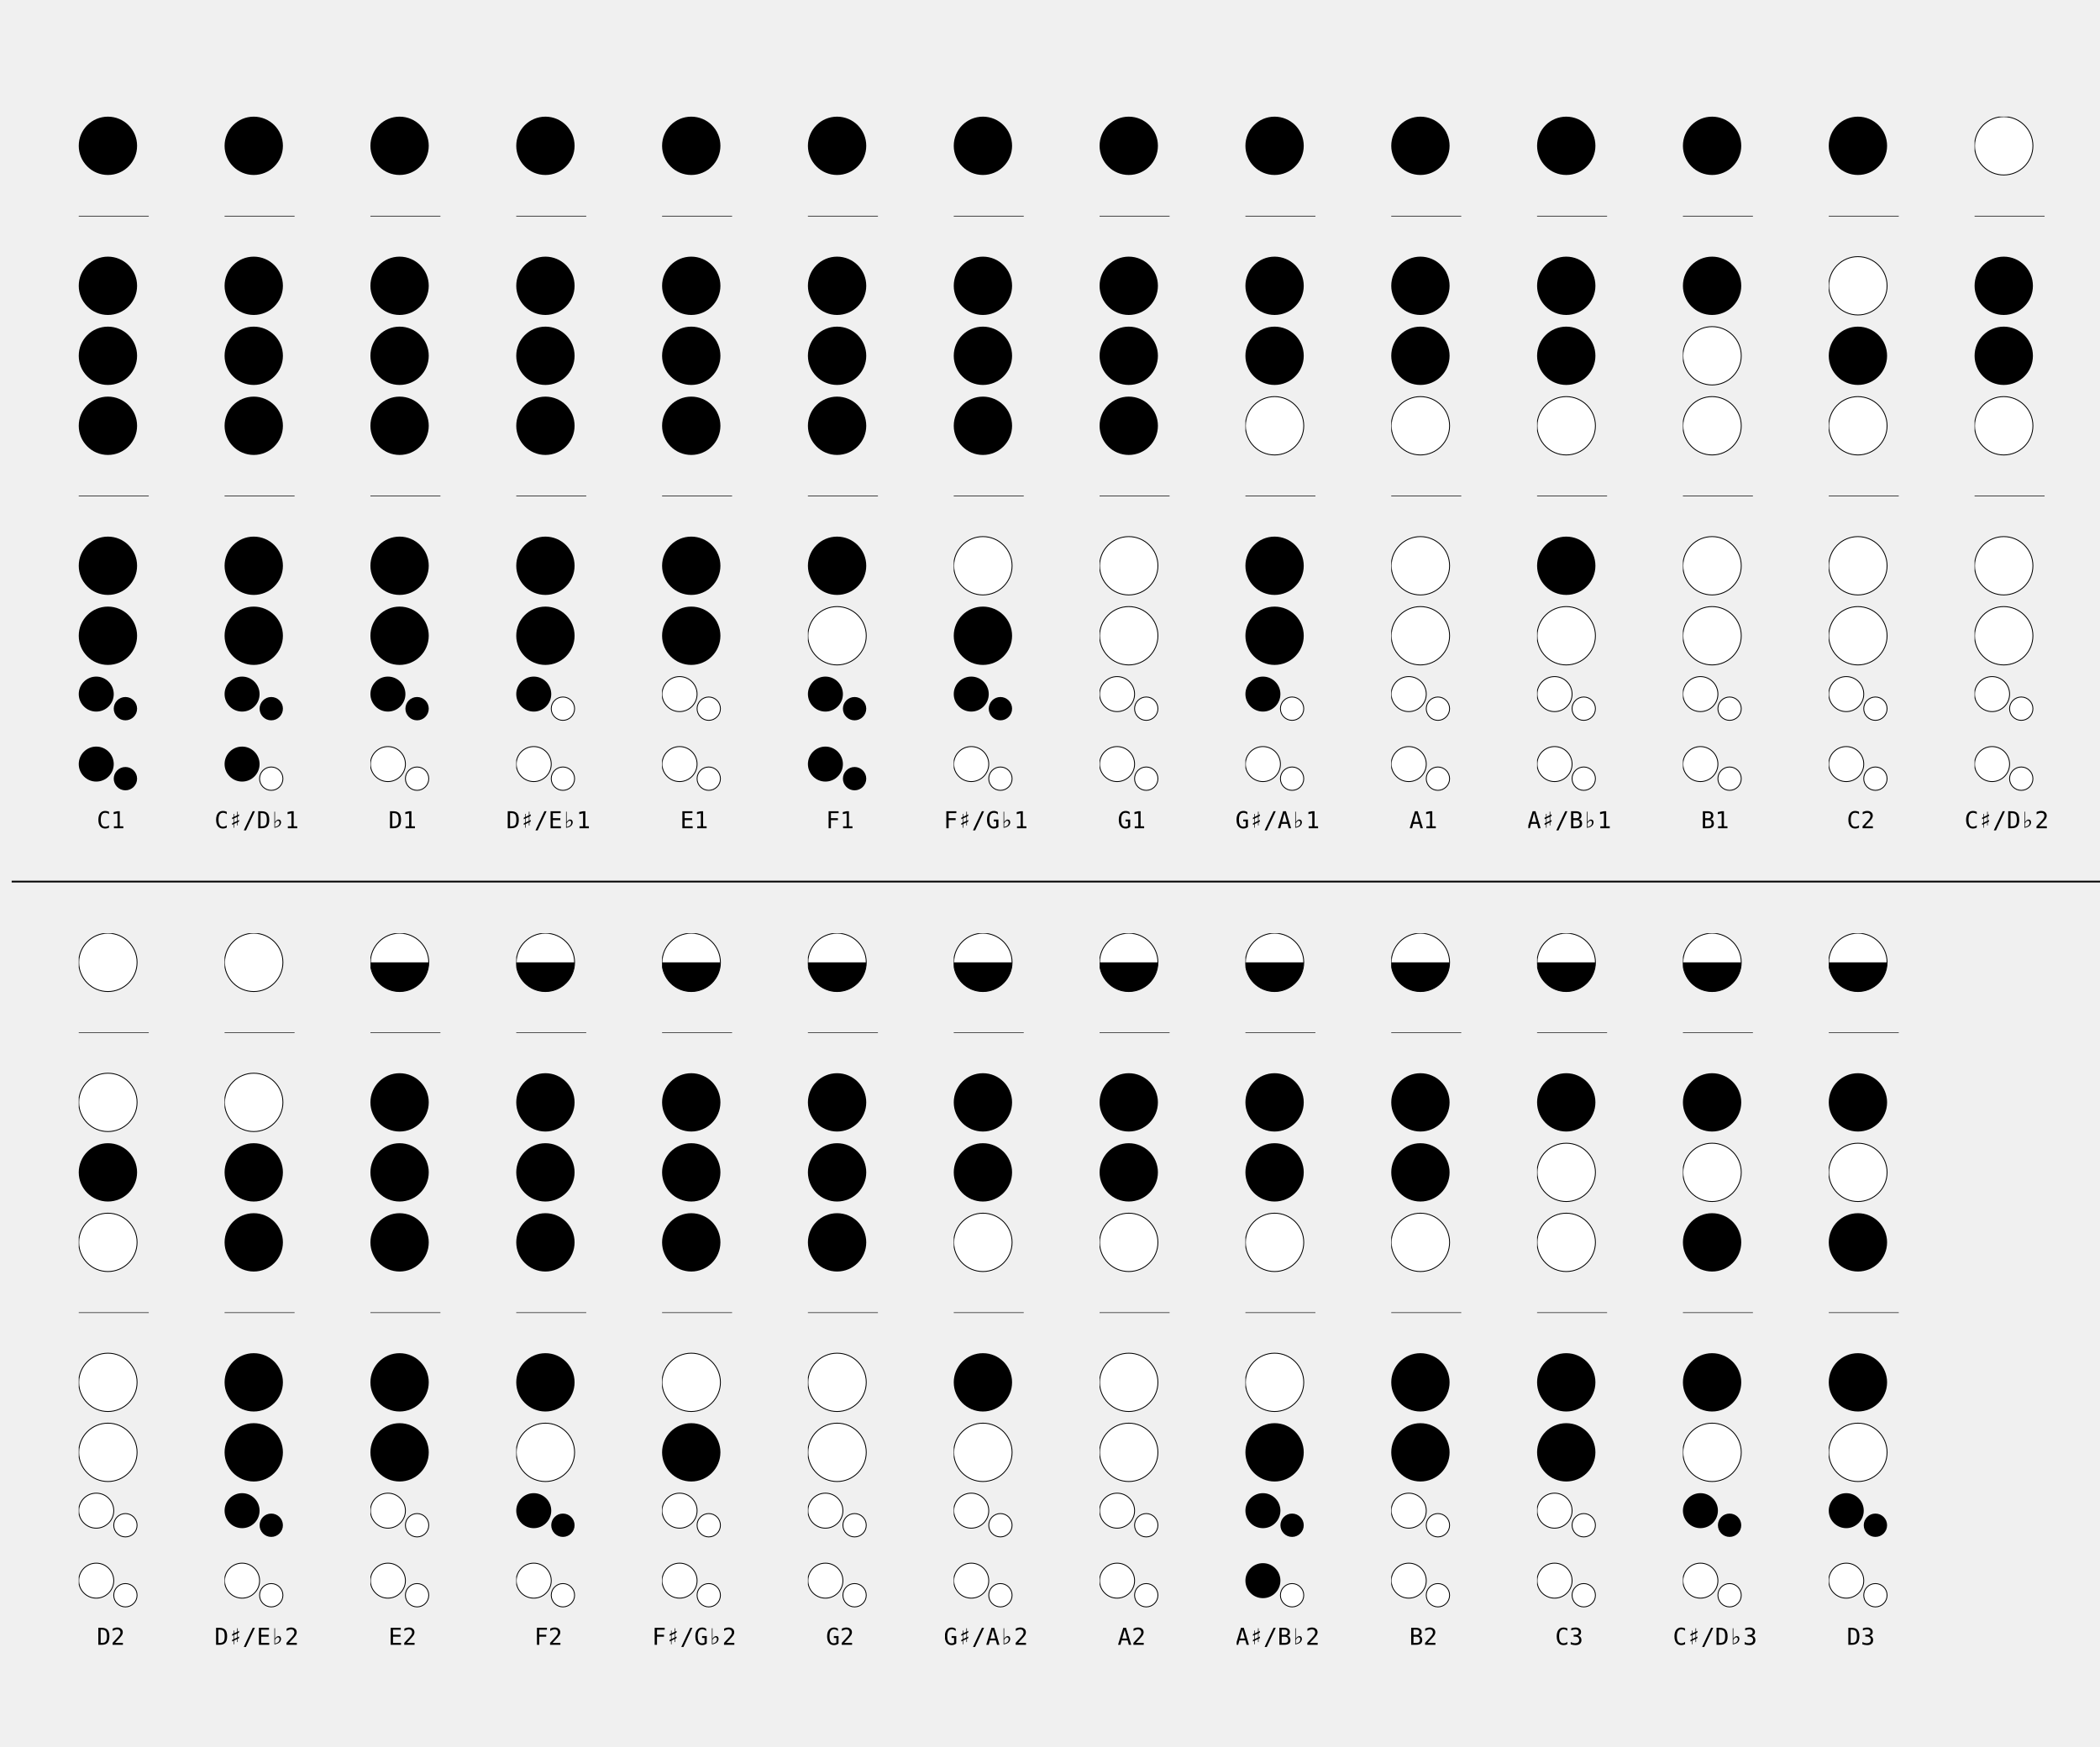
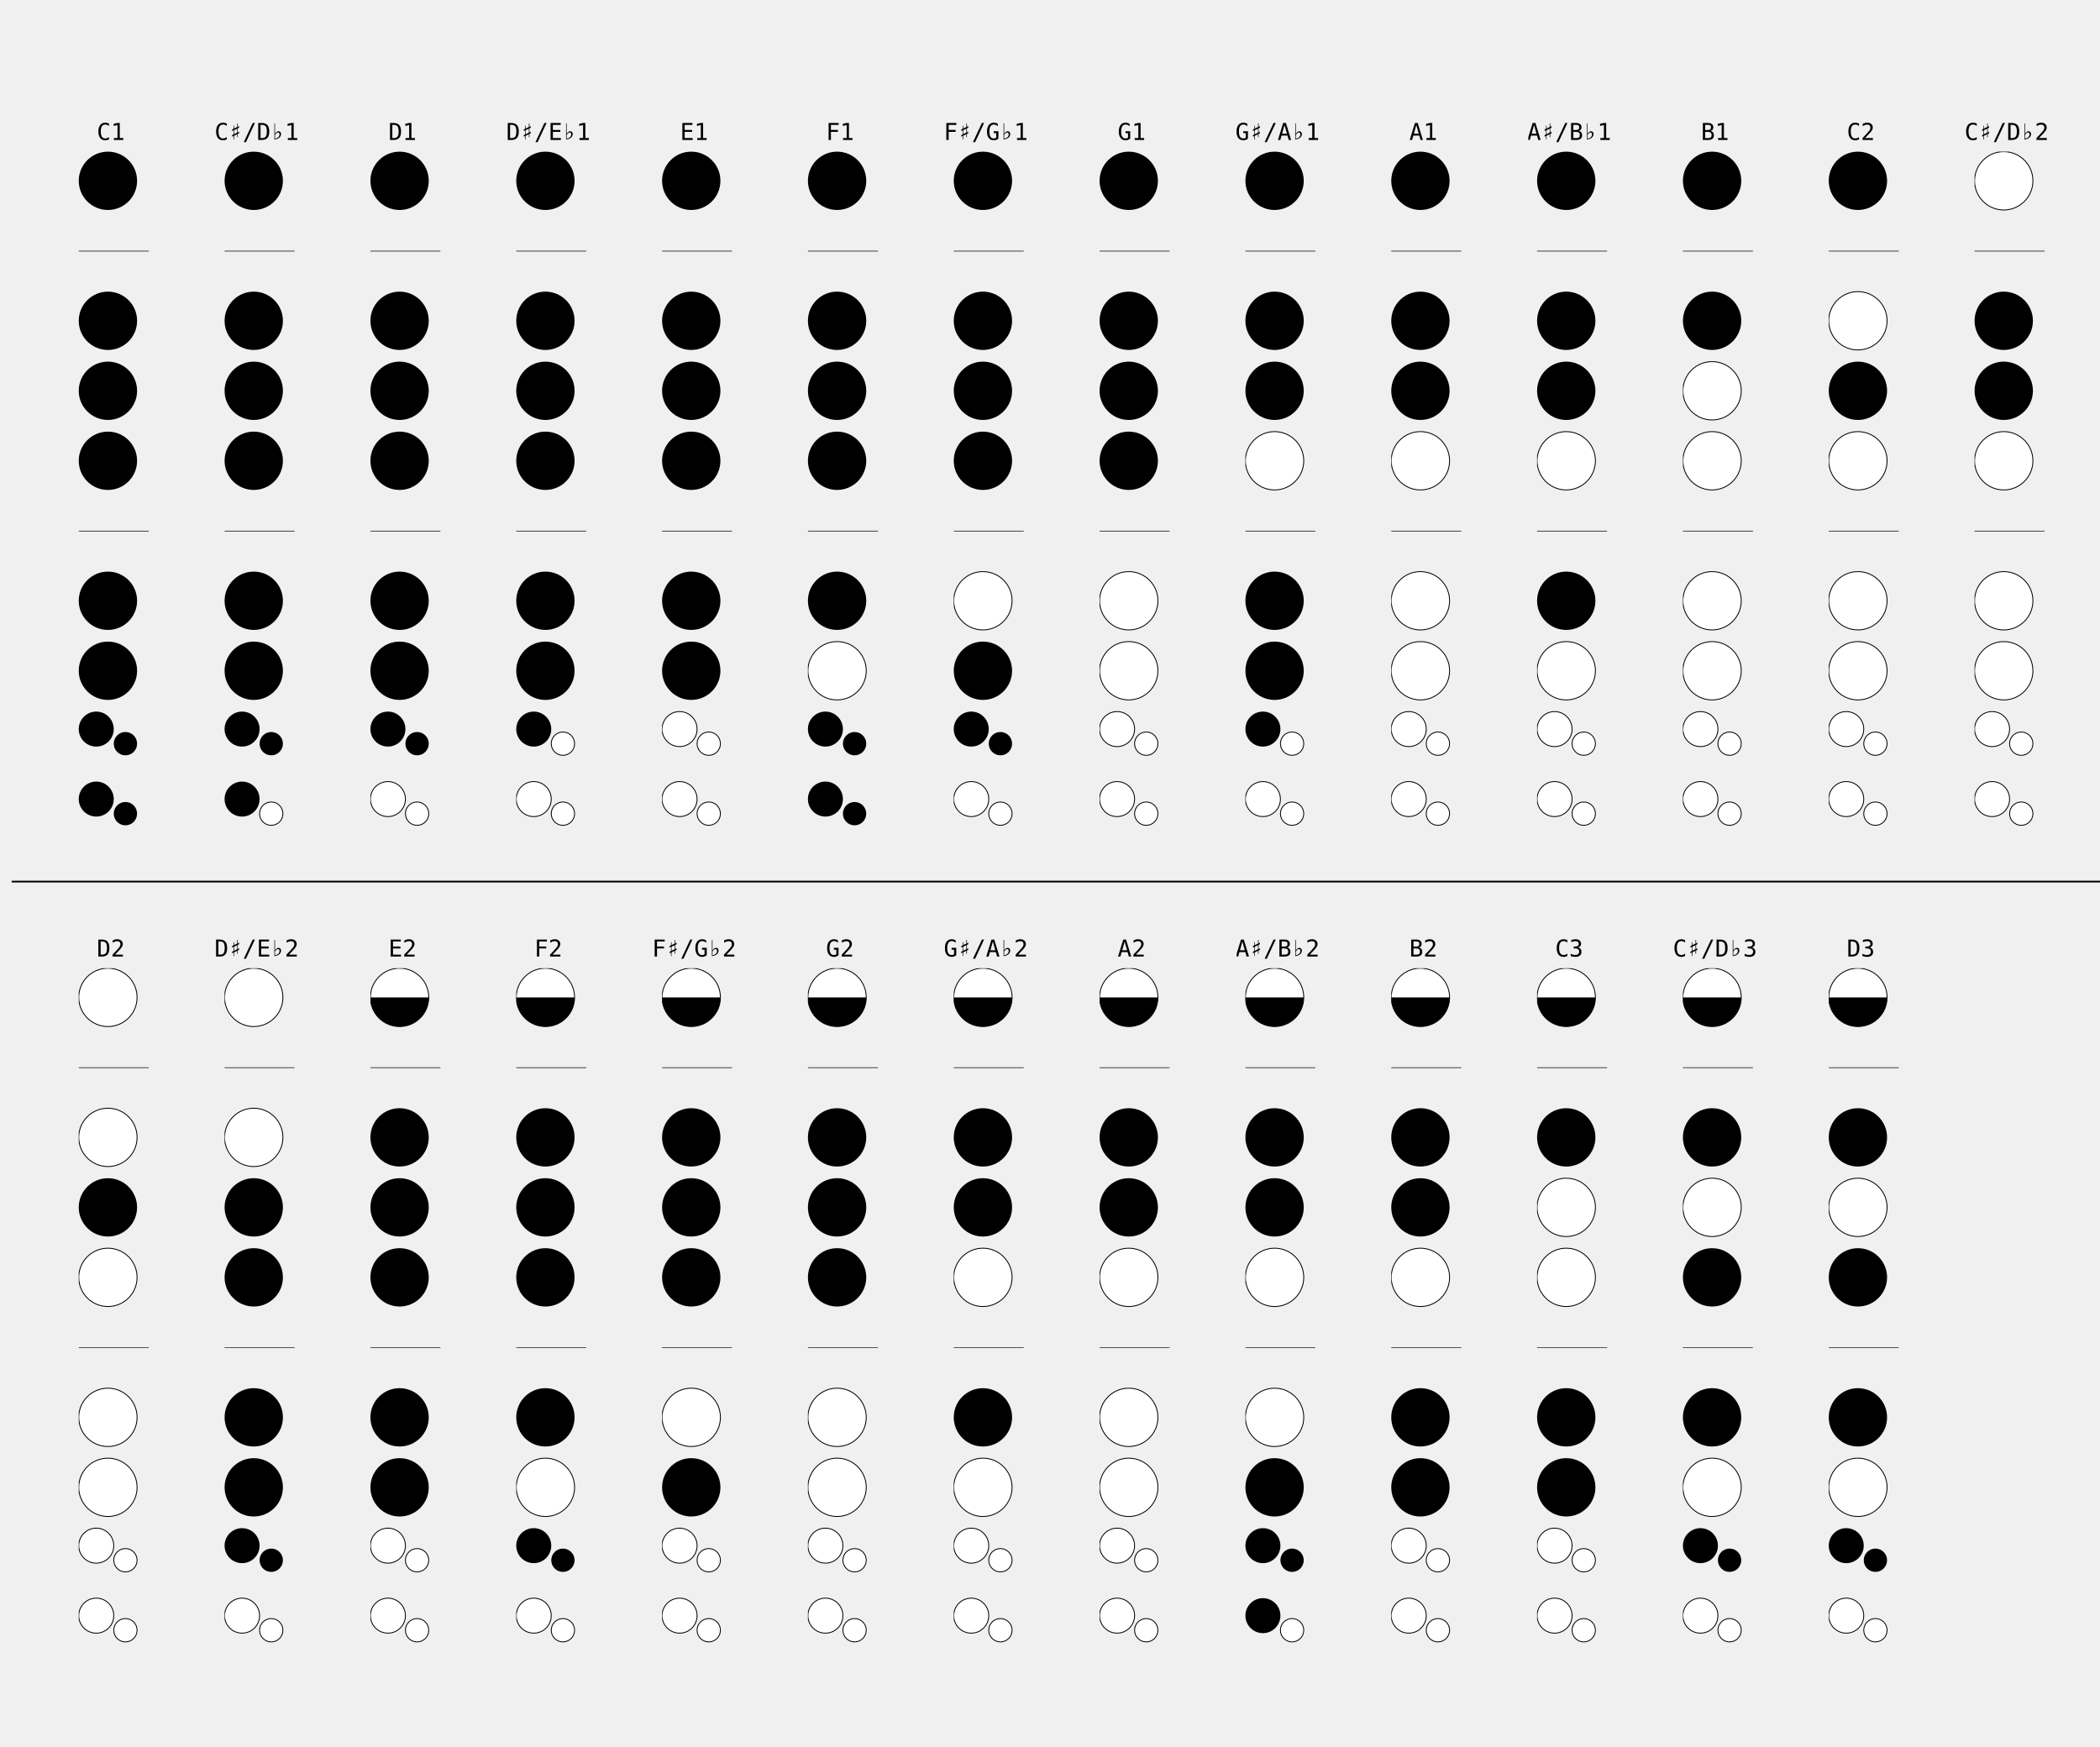
<svg xmlns="http://www.w3.org/2000/svg" viewBox="0 0 3600 2995">
  <defs>
    <circle cx="50" cy="50" r="50" id="pad" />
    <circle cx="80" cy="55" r="20" id="little-hole" />
    <circle cx="30" cy="30" r="30" id="big-hole" />
    <rect x="0" y="50" width="120" height="1" style="fill: black;" id="horizontal-line" />
    <path d="  M 0,50   A 50,50 0 0 0 100,50   Z  " fill="black" id="octave" />
  </defs>
  <style>
    .outline { fill: white; stroke: black; stroke-width: 1.5; }
  </style>
  <svg x="20" y="20">
    <svg x="100" y="180">
-       <svg x="15">
+       <svg x="15" y="60">
        <use x="0" y="0" href="#pad" />
        <use x="0" y="120" href="#horizontal-line" />
        <use x="0" y="240" href="#pad" />
        <use x="0" y="360" href="#pad" />
        <use x="0" y="480" href="#pad" />
        <use x="0" y="600" href="#horizontal-line" />
        <use x="0" y="720" href="#pad" />
        <use x="0" y="840" href="#pad" />
        <use x="0" y="960" href="#little-hole" />
        <use x="0" y="960" href="#big-hole" />
        <use x="0" y="1080" href="#little-hole" />
        <use x="0" y="1080" href="#big-hole" />
      </svg>
-       <text x="70" font-size="40" font-family="monospace" text-anchor="middle" y="1220">  C1  </text>
+       <text x="70" font-size="40" font-family="monospace" text-anchor="middle" y="40">  C1  </text>
    </svg>
    <svg x="350" y="180">
-       <svg x="15">
+       <svg x="15" y="60">
        <use x="0" y="0" href="#pad" />
        <use x="0" y="120" href="#horizontal-line" />
        <use x="0" y="240" href="#pad" />
        <use x="0" y="360" href="#pad" />
        <use x="0" y="480" href="#pad" />
        <use x="0" y="600" href="#horizontal-line" />
        <use x="0" y="720" href="#pad" />
        <use x="0" y="840" href="#pad" />
        <use x="0" y="960" href="#little-hole" />
        <use x="0" y="960" href="#big-hole" />
        <use x="0" y="1080" href="#little-hole" class="outline" />
        <use x="0" y="1080" href="#big-hole" />
      </svg>
-       <text x="70" font-size="40" font-family="monospace" text-anchor="middle" y="1220">C♯/D♭1</text>
+       <text x="70" font-size="40" font-family="monospace" text-anchor="middle" y="40">C♯/D♭1</text>
    </svg>
    <svg x="600" y="180">
-       <svg x="15">
-         <use x="0" y="0" href="#pad" />
-         <use x="0" y="120" href="#horizontal-line" />
-         <use x="0" y="240" href="#pad" />
-         <use x="0" y="360" href="#pad" />
-         <use x="0" y="480" href="#pad" />
-         <use x="0" y="600" href="#horizontal-line" />
-         <use x="0" y="720" href="#pad" />
-         <use x="0" y="840" href="#pad" />
-         <use x="0" y="960" href="#little-hole" />
-         <use x="0" y="960" href="#big-hole" />
-         <use x="0" y="1080" href="#little-hole" class="outline" />
-         <use x="0" y="1080" href="#big-hole" class="outline" />
-       </svg>
-       <text x="70" font-size="40" font-family="monospace" text-anchor="middle" y="1220">  D1  </text>
+       <svg x="15" y="60">
+         <use x="0" y="0" href="#pad" />
+         <use x="0" y="120" href="#horizontal-line" />
+         <use x="0" y="240" href="#pad" />
+         <use x="0" y="360" href="#pad" />
+         <use x="0" y="480" href="#pad" />
+         <use x="0" y="600" href="#horizontal-line" />
+         <use x="0" y="720" href="#pad" />
+         <use x="0" y="840" href="#pad" />
+         <use x="0" y="960" href="#little-hole" />
+         <use x="0" y="960" href="#big-hole" />
+         <use x="0" y="1080" href="#little-hole" class="outline" />
+         <use x="0" y="1080" href="#big-hole" class="outline" />
+       </svg>
+       <text x="70" font-size="40" font-family="monospace" text-anchor="middle" y="40">  D1  </text>
    </svg>
    <svg x="850" y="180">
-       <svg x="15">
-         <use x="0" y="0" href="#pad" />
-         <use x="0" y="120" href="#horizontal-line" />
-         <use x="0" y="240" href="#pad" />
-         <use x="0" y="360" href="#pad" />
-         <use x="0" y="480" href="#pad" />
-         <use x="0" y="600" href="#horizontal-line" />
-         <use x="0" y="720" href="#pad" />
-         <use x="0" y="840" href="#pad" />
-         <use x="0" y="960" href="#little-hole" class="outline" />
-         <use x="0" y="960" href="#big-hole" />
-         <use x="0" y="1080" href="#little-hole" class="outline" />
-         <use x="0" y="1080" href="#big-hole" class="outline" />
-       </svg>
-       <text x="70" font-size="40" font-family="monospace" text-anchor="middle" y="1220">D♯/E♭1</text>
+       <svg x="15" y="60">
+         <use x="0" y="0" href="#pad" />
+         <use x="0" y="120" href="#horizontal-line" />
+         <use x="0" y="240" href="#pad" />
+         <use x="0" y="360" href="#pad" />
+         <use x="0" y="480" href="#pad" />
+         <use x="0" y="600" href="#horizontal-line" />
+         <use x="0" y="720" href="#pad" />
+         <use x="0" y="840" href="#pad" />
+         <use x="0" y="960" href="#little-hole" class="outline" />
+         <use x="0" y="960" href="#big-hole" />
+         <use x="0" y="1080" href="#little-hole" class="outline" />
+         <use x="0" y="1080" href="#big-hole" class="outline" />
+       </svg>
+       <text x="70" font-size="40" font-family="monospace" text-anchor="middle" y="40">D♯/E♭1</text>
    </svg>
    <svg x="1100" y="180">
-       <svg x="15">
-         <use x="0" y="0" href="#pad" />
-         <use x="0" y="120" href="#horizontal-line" />
-         <use x="0" y="240" href="#pad" />
-         <use x="0" y="360" href="#pad" />
-         <use x="0" y="480" href="#pad" />
-         <use x="0" y="600" href="#horizontal-line" />
-         <use x="0" y="720" href="#pad" />
-         <use x="0" y="840" href="#pad" />
-         <use x="0" y="960" href="#little-hole" class="outline" />
-         <use x="0" y="960" href="#big-hole" class="outline" />
-         <use x="0" y="1080" href="#little-hole" class="outline" />
-         <use x="0" y="1080" href="#big-hole" class="outline" />
-       </svg>
-       <text x="70" font-size="40" font-family="monospace" text-anchor="middle" y="1220">  E1  </text>
+       <svg x="15" y="60">
+         <use x="0" y="0" href="#pad" />
+         <use x="0" y="120" href="#horizontal-line" />
+         <use x="0" y="240" href="#pad" />
+         <use x="0" y="360" href="#pad" />
+         <use x="0" y="480" href="#pad" />
+         <use x="0" y="600" href="#horizontal-line" />
+         <use x="0" y="720" href="#pad" />
+         <use x="0" y="840" href="#pad" />
+         <use x="0" y="960" href="#little-hole" class="outline" />
+         <use x="0" y="960" href="#big-hole" class="outline" />
+         <use x="0" y="1080" href="#little-hole" class="outline" />
+         <use x="0" y="1080" href="#big-hole" class="outline" />
+       </svg>
+       <text x="70" font-size="40" font-family="monospace" text-anchor="middle" y="40">  E1  </text>
    </svg>
    <svg x="1350" y="180">
-       <svg x="15">
+       <svg x="15" y="60">
        <use x="0" y="0" href="#pad" />
        <use x="0" y="120" href="#horizontal-line" />
        <use x="0" y="240" href="#pad" />
        <use x="0" y="360" href="#pad" />
        <use x="0" y="480" href="#pad" />
        <use x="0" y="600" href="#horizontal-line" />
        <use x="0" y="720" href="#pad" />
        <use x="0" y="840" href="#pad" class="outline" />
        <use x="0" y="960" href="#little-hole" />
        <use x="0" y="960" href="#big-hole" />
        <use x="0" y="1080" href="#little-hole" />
        <use x="0" y="1080" href="#big-hole" />
      </svg>
-       <text x="70" font-size="40" font-family="monospace" text-anchor="middle" y="1220">  F1  </text>
+       <text x="70" font-size="40" font-family="monospace" text-anchor="middle" y="40">  F1  </text>
    </svg>
    <svg x="1600" y="180">
-       <svg x="15">
-         <use x="0" y="0" href="#pad" />
-         <use x="0" y="120" href="#horizontal-line" />
-         <use x="0" y="240" href="#pad" />
-         <use x="0" y="360" href="#pad" />
-         <use x="0" y="480" href="#pad" />
-         <use x="0" y="600" href="#horizontal-line" />
-         <use x="0" y="720" href="#pad" class="outline" />
-         <use x="0" y="840" href="#pad" />
-         <use x="0" y="960" href="#little-hole" />
-         <use x="0" y="960" href="#big-hole" />
-         <use x="0" y="1080" href="#little-hole" class="outline" />
-         <use x="0" y="1080" href="#big-hole" class="outline" />
-       </svg>
-       <text x="70" font-size="40" font-family="monospace" text-anchor="middle" y="1220">F♯/G♭1</text>
+       <svg x="15" y="60">
+         <use x="0" y="0" href="#pad" />
+         <use x="0" y="120" href="#horizontal-line" />
+         <use x="0" y="240" href="#pad" />
+         <use x="0" y="360" href="#pad" />
+         <use x="0" y="480" href="#pad" />
+         <use x="0" y="600" href="#horizontal-line" />
+         <use x="0" y="720" href="#pad" class="outline" />
+         <use x="0" y="840" href="#pad" />
+         <use x="0" y="960" href="#little-hole" />
+         <use x="0" y="960" href="#big-hole" />
+         <use x="0" y="1080" href="#little-hole" class="outline" />
+         <use x="0" y="1080" href="#big-hole" class="outline" />
+       </svg>
+       <text x="70" font-size="40" font-family="monospace" text-anchor="middle" y="40">F♯/G♭1</text>
    </svg>
    <svg x="1850" y="180">
-       <svg x="15">
-         <use x="0" y="0" href="#pad" />
-         <use x="0" y="120" href="#horizontal-line" />
-         <use x="0" y="240" href="#pad" />
-         <use x="0" y="360" href="#pad" />
-         <use x="0" y="480" href="#pad" />
-         <use x="0" y="600" href="#horizontal-line" />
-         <use x="0" y="720" href="#pad" class="outline" />
-         <use x="0" y="840" href="#pad" class="outline" />
-         <use x="0" y="960" href="#little-hole" class="outline" />
-         <use x="0" y="960" href="#big-hole" class="outline" />
-         <use x="0" y="1080" href="#little-hole" class="outline" />
-         <use x="0" y="1080" href="#big-hole" class="outline" />
-       </svg>
-       <text x="70" font-size="40" font-family="monospace" text-anchor="middle" y="1220">  G1  </text>
+       <svg x="15" y="60">
+         <use x="0" y="0" href="#pad" />
+         <use x="0" y="120" href="#horizontal-line" />
+         <use x="0" y="240" href="#pad" />
+         <use x="0" y="360" href="#pad" />
+         <use x="0" y="480" href="#pad" />
+         <use x="0" y="600" href="#horizontal-line" />
+         <use x="0" y="720" href="#pad" class="outline" />
+         <use x="0" y="840" href="#pad" class="outline" />
+         <use x="0" y="960" href="#little-hole" class="outline" />
+         <use x="0" y="960" href="#big-hole" class="outline" />
+         <use x="0" y="1080" href="#little-hole" class="outline" />
+         <use x="0" y="1080" href="#big-hole" class="outline" />
+       </svg>
+       <text x="70" font-size="40" font-family="monospace" text-anchor="middle" y="40">  G1  </text>
    </svg>
    <svg x="2100" y="180">
-       <svg x="15">
-         <use x="0" y="0" href="#pad" />
-         <use x="0" y="120" href="#horizontal-line" />
-         <use x="0" y="240" href="#pad" />
-         <use x="0" y="360" href="#pad" />
-         <use x="0" y="480" href="#pad" class="outline" />
-         <use x="0" y="600" href="#horizontal-line" />
-         <use x="0" y="720" href="#pad" />
-         <use x="0" y="840" href="#pad" />
-         <use x="0" y="960" href="#little-hole" class="outline" />
-         <use x="0" y="960" href="#big-hole" />
-         <use x="0" y="1080" href="#little-hole" class="outline" />
-         <use x="0" y="1080" href="#big-hole" class="outline" />
-       </svg>
-       <text x="70" font-size="40" font-family="monospace" text-anchor="middle" y="1220">G♯/A♭1</text>
+       <svg x="15" y="60">
+         <use x="0" y="0" href="#pad" />
+         <use x="0" y="120" href="#horizontal-line" />
+         <use x="0" y="240" href="#pad" />
+         <use x="0" y="360" href="#pad" />
+         <use x="0" y="480" href="#pad" class="outline" />
+         <use x="0" y="600" href="#horizontal-line" />
+         <use x="0" y="720" href="#pad" />
+         <use x="0" y="840" href="#pad" />
+         <use x="0" y="960" href="#little-hole" class="outline" />
+         <use x="0" y="960" href="#big-hole" />
+         <use x="0" y="1080" href="#little-hole" class="outline" />
+         <use x="0" y="1080" href="#big-hole" class="outline" />
+       </svg>
+       <text x="70" font-size="40" font-family="monospace" text-anchor="middle" y="40">G♯/A♭1</text>
    </svg>
    <svg x="2350" y="180">
-       <svg x="15">
-         <use x="0" y="0" href="#pad" />
-         <use x="0" y="120" href="#horizontal-line" />
-         <use x="0" y="240" href="#pad" />
-         <use x="0" y="360" href="#pad" />
-         <use x="0" y="480" href="#pad" class="outline" />
-         <use x="0" y="600" href="#horizontal-line" />
-         <use x="0" y="720" href="#pad" class="outline" />
-         <use x="0" y="840" href="#pad" class="outline" />
-         <use x="0" y="960" href="#little-hole" class="outline" />
-         <use x="0" y="960" href="#big-hole" class="outline" />
-         <use x="0" y="1080" href="#little-hole" class="outline" />
-         <use x="0" y="1080" href="#big-hole" class="outline" />
-       </svg>
-       <text x="70" font-size="40" font-family="monospace" text-anchor="middle" y="1220">  A1  </text>
+       <svg x="15" y="60">
+         <use x="0" y="0" href="#pad" />
+         <use x="0" y="120" href="#horizontal-line" />
+         <use x="0" y="240" href="#pad" />
+         <use x="0" y="360" href="#pad" />
+         <use x="0" y="480" href="#pad" class="outline" />
+         <use x="0" y="600" href="#horizontal-line" />
+         <use x="0" y="720" href="#pad" class="outline" />
+         <use x="0" y="840" href="#pad" class="outline" />
+         <use x="0" y="960" href="#little-hole" class="outline" />
+         <use x="0" y="960" href="#big-hole" class="outline" />
+         <use x="0" y="1080" href="#little-hole" class="outline" />
+         <use x="0" y="1080" href="#big-hole" class="outline" />
+       </svg>
+       <text x="70" font-size="40" font-family="monospace" text-anchor="middle" y="40">  A1  </text>
    </svg>
    <svg x="2600" y="180">
-       <svg x="15">
-         <use x="0" y="0" href="#pad" />
-         <use x="0" y="120" href="#horizontal-line" />
-         <use x="0" y="240" href="#pad" />
-         <use x="0" y="360" href="#pad" />
-         <use x="0" y="480" href="#pad" class="outline" />
-         <use x="0" y="600" href="#horizontal-line" />
-         <use x="0" y="720" href="#pad" />
-         <use x="0" y="840" href="#pad" class="outline" />
-         <use x="0" y="960" href="#little-hole" class="outline" />
-         <use x="0" y="960" href="#big-hole" class="outline" />
-         <use x="0" y="1080" href="#little-hole" class="outline" />
-         <use x="0" y="1080" href="#big-hole" class="outline" />
-       </svg>
-       <text x="70" font-size="40" font-family="monospace" text-anchor="middle" y="1220">A♯/B♭1</text>
+       <svg x="15" y="60">
+         <use x="0" y="0" href="#pad" />
+         <use x="0" y="120" href="#horizontal-line" />
+         <use x="0" y="240" href="#pad" />
+         <use x="0" y="360" href="#pad" />
+         <use x="0" y="480" href="#pad" class="outline" />
+         <use x="0" y="600" href="#horizontal-line" />
+         <use x="0" y="720" href="#pad" />
+         <use x="0" y="840" href="#pad" class="outline" />
+         <use x="0" y="960" href="#little-hole" class="outline" />
+         <use x="0" y="960" href="#big-hole" class="outline" />
+         <use x="0" y="1080" href="#little-hole" class="outline" />
+         <use x="0" y="1080" href="#big-hole" class="outline" />
+       </svg>
+       <text x="70" font-size="40" font-family="monospace" text-anchor="middle" y="40">A♯/B♭1</text>
    </svg>
    <svg x="2850" y="180">
-       <svg x="15">
+       <svg x="15" y="60">
        <use x="0" y="0" href="#pad" />
        <use x="0" y="120" href="#horizontal-line" />
        <use x="0" y="240" href="#pad" />
        <use x="0" y="360" href="#pad" class="outline" />
        <use x="0" y="480" href="#pad" class="outline" />
        <use x="0" y="600" href="#horizontal-line" />
        <use x="0" y="720" href="#pad" class="outline" />
        <use x="0" y="840" href="#pad" class="outline" />
        <use x="0" y="960" href="#little-hole" class="outline" />
        <use x="0" y="960" href="#big-hole" class="outline" />
        <use x="0" y="1080" href="#little-hole" class="outline" />
        <use x="0" y="1080" href="#big-hole" class="outline" />
      </svg>
-       <text x="70" font-size="40" font-family="monospace" text-anchor="middle" y="1220">  B1  </text>
+       <text x="70" font-size="40" font-family="monospace" text-anchor="middle" y="40">  B1  </text>
    </svg>
    <svg x="3100" y="180">
-       <svg x="15">
+       <svg x="15" y="60">
        <use x="0" y="0" href="#pad" />
        <use x="0" y="120" href="#horizontal-line" />
        <use x="0" y="240" href="#pad" class="outline" />
        <use x="0" y="360" href="#pad" />
        <use x="0" y="480" href="#pad" class="outline" />
        <use x="0" y="600" href="#horizontal-line" />
        <use x="0" y="720" href="#pad" class="outline" />
        <use x="0" y="840" href="#pad" class="outline" />
        <use x="0" y="960" href="#little-hole" class="outline" />
        <use x="0" y="960" href="#big-hole" class="outline" />
        <use x="0" y="1080" href="#little-hole" class="outline" />
        <use x="0" y="1080" href="#big-hole" class="outline" />
      </svg>
-       <text x="70" font-size="40" font-family="monospace" text-anchor="middle" y="1220">  C2  </text>
+       <text x="70" font-size="40" font-family="monospace" text-anchor="middle" y="40">  C2  </text>
    </svg>
    <svg x="3350" y="180">
-       <svg x="15">
-         <use x="0" y="0" href="#pad" class="outline" />
-         <use x="0" y="120" href="#horizontal-line" />
-         <use x="0" y="240" href="#pad" />
-         <use x="0" y="360" href="#pad" />
-         <use x="0" y="480" href="#pad" class="outline" />
-         <use x="0" y="600" href="#horizontal-line" />
-         <use x="0" y="720" href="#pad" class="outline" />
-         <use x="0" y="840" href="#pad" class="outline" />
-         <use x="0" y="960" href="#little-hole" class="outline" />
-         <use x="0" y="960" href="#big-hole" class="outline" />
-         <use x="0" y="1080" href="#little-hole" class="outline" />
-         <use x="0" y="1080" href="#big-hole" class="outline" />
-       </svg>
-       <text x="70" font-size="40" font-family="monospace" text-anchor="middle" y="1220">C♯/D♭2</text>
+       <svg x="15" y="60">
+         <use x="0" y="0" href="#pad" class="outline" />
+         <use x="0" y="120" href="#horizontal-line" />
+         <use x="0" y="240" href="#pad" />
+         <use x="0" y="360" href="#pad" />
+         <use x="0" y="480" href="#pad" class="outline" />
+         <use x="0" y="600" href="#horizontal-line" />
+         <use x="0" y="720" href="#pad" class="outline" />
+         <use x="0" y="840" href="#pad" class="outline" />
+         <use x="0" y="960" href="#little-hole" class="outline" />
+         <use x="0" y="960" href="#big-hole" class="outline" />
+         <use x="0" y="1080" href="#little-hole" class="outline" />
+         <use x="0" y="1080" href="#big-hole" class="outline" />
+       </svg>
+       <text x="70" font-size="40" font-family="monospace" text-anchor="middle" y="40">C♯/D♭2</text>
    </svg>
    <svg x="100" y="1580">
-       <svg x="15">
+       <svg x="15" y="60">
        <use x="0" y="0" href="#pad" class="outline" />
        <use x="0" y="120" href="#horizontal-line" />
        <use x="0" y="240" href="#pad" class="outline" />
        <use x="0" y="360" href="#pad" />
        <use x="0" y="480" href="#pad" class="outline" />
        <use x="0" y="600" href="#horizontal-line" />
        <use x="0" y="720" href="#pad" class="outline" />
        <use x="0" y="840" href="#pad" class="outline" />
        <use x="0" y="960" href="#little-hole" class="outline" />
        <use x="0" y="960" href="#big-hole" class="outline" />
        <use x="0" y="1080" href="#little-hole" class="outline" />
        <use x="0" y="1080" href="#big-hole" class="outline" />
      </svg>
-       <text x="70" font-size="40" font-family="monospace" text-anchor="middle" y="1220">  D2  </text>
+       <text x="70" font-size="40" font-family="monospace" text-anchor="middle" y="40">  D2  </text>
    </svg>
    <svg x="350" y="1580">
-       <svg x="15">
+       <svg x="15" y="60">
        <use x="0" y="0" href="#pad" class="outline" />
        <use x="0" y="120" href="#horizontal-line" />
        <use x="0" y="240" href="#pad" class="outline" />
        <use x="0" y="360" href="#pad" />
        <use x="0" y="480" href="#pad" />
        <use x="0" y="600" href="#horizontal-line" />
        <use x="0" y="720" href="#pad" />
        <use x="0" y="840" href="#pad" />
        <use x="0" y="960" href="#little-hole" />
        <use x="0" y="960" href="#big-hole" />
        <use x="0" y="1080" href="#little-hole" class="outline" />
        <use x="0" y="1080" href="#big-hole" class="outline" />
      </svg>
-       <text x="70" font-size="40" font-family="monospace" text-anchor="middle" y="1220">D♯/E♭2</text>
+       <text x="70" font-size="40" font-family="monospace" text-anchor="middle" y="40">D♯/E♭2</text>
    </svg>
    <svg x="600" y="1580">
-       <svg x="15">
-         <use x="0" y="0" href="#pad" class="outline" />
-         <use x="0" y="0" href="#octave" />
-         <use x="0" y="120" href="#horizontal-line" />
-         <use x="0" y="240" href="#pad" />
-         <use x="0" y="360" href="#pad" />
-         <use x="0" y="480" href="#pad" />
-         <use x="0" y="600" href="#horizontal-line" />
-         <use x="0" y="720" href="#pad" />
-         <use x="0" y="840" href="#pad" />
-         <use x="0" y="960" href="#little-hole" class="outline" />
-         <use x="0" y="960" href="#big-hole" class="outline" />
-         <use x="0" y="1080" href="#little-hole" class="outline" />
-         <use x="0" y="1080" href="#big-hole" class="outline" />
-       </svg>
-       <text x="70" font-size="40" font-family="monospace" text-anchor="middle" y="1220">  E2  </text>
+       <svg x="15" y="60">
+         <use x="0" y="0" href="#pad" class="outline" />
+         <use x="0" y="0" href="#octave" />
+         <use x="0" y="120" href="#horizontal-line" />
+         <use x="0" y="240" href="#pad" />
+         <use x="0" y="360" href="#pad" />
+         <use x="0" y="480" href="#pad" />
+         <use x="0" y="600" href="#horizontal-line" />
+         <use x="0" y="720" href="#pad" />
+         <use x="0" y="840" href="#pad" />
+         <use x="0" y="960" href="#little-hole" class="outline" />
+         <use x="0" y="960" href="#big-hole" class="outline" />
+         <use x="0" y="1080" href="#little-hole" class="outline" />
+         <use x="0" y="1080" href="#big-hole" class="outline" />
+       </svg>
+       <text x="70" font-size="40" font-family="monospace" text-anchor="middle" y="40">  E2  </text>
    </svg>
    <svg x="850" y="1580">
-       <svg x="15">
-         <use x="0" y="0" href="#pad" class="outline" />
-         <use x="0" y="0" href="#octave" />
-         <use x="0" y="120" href="#horizontal-line" />
-         <use x="0" y="240" href="#pad" />
-         <use x="0" y="360" href="#pad" />
-         <use x="0" y="480" href="#pad" />
-         <use x="0" y="600" href="#horizontal-line" />
-         <use x="0" y="720" href="#pad" />
-         <use x="0" y="840" href="#pad" class="outline" />
-         <use x="0" y="960" href="#little-hole" />
-         <use x="0" y="960" href="#big-hole" />
-         <use x="0" y="1080" href="#little-hole" class="outline" />
-         <use x="0" y="1080" href="#big-hole" class="outline" />
-       </svg>
-       <text x="70" font-size="40" font-family="monospace" text-anchor="middle" y="1220">  F2  </text>
+       <svg x="15" y="60">
+         <use x="0" y="0" href="#pad" class="outline" />
+         <use x="0" y="0" href="#octave" />
+         <use x="0" y="120" href="#horizontal-line" />
+         <use x="0" y="240" href="#pad" />
+         <use x="0" y="360" href="#pad" />
+         <use x="0" y="480" href="#pad" />
+         <use x="0" y="600" href="#horizontal-line" />
+         <use x="0" y="720" href="#pad" />
+         <use x="0" y="840" href="#pad" class="outline" />
+         <use x="0" y="960" href="#little-hole" />
+         <use x="0" y="960" href="#big-hole" />
+         <use x="0" y="1080" href="#little-hole" class="outline" />
+         <use x="0" y="1080" href="#big-hole" class="outline" />
+       </svg>
+       <text x="70" font-size="40" font-family="monospace" text-anchor="middle" y="40">  F2  </text>
    </svg>
    <svg x="1100" y="1580">
-       <svg x="15">
-         <use x="0" y="0" href="#pad" class="outline" />
-         <use x="0" y="0" href="#octave" />
-         <use x="0" y="120" href="#horizontal-line" />
-         <use x="0" y="240" href="#pad" />
-         <use x="0" y="360" href="#pad" />
-         <use x="0" y="480" href="#pad" />
-         <use x="0" y="600" href="#horizontal-line" />
-         <use x="0" y="720" href="#pad" class="outline" />
-         <use x="0" y="840" href="#pad" />
-         <use x="0" y="960" href="#little-hole" class="outline" />
-         <use x="0" y="960" href="#big-hole" class="outline" />
-         <use x="0" y="1080" href="#little-hole" class="outline" />
-         <use x="0" y="1080" href="#big-hole" class="outline" />
-       </svg>
-       <text x="70" font-size="40" font-family="monospace" text-anchor="middle" y="1220">F♯/G♭2</text>
+       <svg x="15" y="60">
+         <use x="0" y="0" href="#pad" class="outline" />
+         <use x="0" y="0" href="#octave" />
+         <use x="0" y="120" href="#horizontal-line" />
+         <use x="0" y="240" href="#pad" />
+         <use x="0" y="360" href="#pad" />
+         <use x="0" y="480" href="#pad" />
+         <use x="0" y="600" href="#horizontal-line" />
+         <use x="0" y="720" href="#pad" class="outline" />
+         <use x="0" y="840" href="#pad" />
+         <use x="0" y="960" href="#little-hole" class="outline" />
+         <use x="0" y="960" href="#big-hole" class="outline" />
+         <use x="0" y="1080" href="#little-hole" class="outline" />
+         <use x="0" y="1080" href="#big-hole" class="outline" />
+       </svg>
+       <text x="70" font-size="40" font-family="monospace" text-anchor="middle" y="40">F♯/G♭2</text>
    </svg>
    <svg x="1350" y="1580">
-       <svg x="15">
-         <use x="0" y="0" href="#pad" class="outline" />
-         <use x="0" y="0" href="#octave" />
-         <use x="0" y="120" href="#horizontal-line" />
-         <use x="0" y="240" href="#pad" />
-         <use x="0" y="360" href="#pad" />
-         <use x="0" y="480" href="#pad" />
-         <use x="0" y="600" href="#horizontal-line" />
-         <use x="0" y="720" href="#pad" class="outline" />
-         <use x="0" y="840" href="#pad" class="outline" />
-         <use x="0" y="960" href="#little-hole" class="outline" />
-         <use x="0" y="960" href="#big-hole" class="outline" />
-         <use x="0" y="1080" href="#little-hole" class="outline" />
-         <use x="0" y="1080" href="#big-hole" class="outline" />
-       </svg>
-       <text x="70" font-size="40" font-family="monospace" text-anchor="middle" y="1220">  G2  </text>
+       <svg x="15" y="60">
+         <use x="0" y="0" href="#pad" class="outline" />
+         <use x="0" y="0" href="#octave" />
+         <use x="0" y="120" href="#horizontal-line" />
+         <use x="0" y="240" href="#pad" />
+         <use x="0" y="360" href="#pad" />
+         <use x="0" y="480" href="#pad" />
+         <use x="0" y="600" href="#horizontal-line" />
+         <use x="0" y="720" href="#pad" class="outline" />
+         <use x="0" y="840" href="#pad" class="outline" />
+         <use x="0" y="960" href="#little-hole" class="outline" />
+         <use x="0" y="960" href="#big-hole" class="outline" />
+         <use x="0" y="1080" href="#little-hole" class="outline" />
+         <use x="0" y="1080" href="#big-hole" class="outline" />
+       </svg>
+       <text x="70" font-size="40" font-family="monospace" text-anchor="middle" y="40">  G2  </text>
    </svg>
    <svg x="1600" y="1580">
-       <svg x="15">
-         <use x="0" y="0" href="#pad" class="outline" />
-         <use x="0" y="0" href="#octave" />
-         <use x="0" y="120" href="#horizontal-line" />
-         <use x="0" y="240" href="#pad" />
-         <use x="0" y="360" href="#pad" />
-         <use x="0" y="480" href="#pad" class="outline" />
-         <use x="0" y="600" href="#horizontal-line" />
-         <use x="0" y="720" href="#pad" />
-         <use x="0" y="840" href="#pad" class="outline" />
-         <use x="0" y="960" href="#little-hole" class="outline" />
-         <use x="0" y="960" href="#big-hole" class="outline" />
-         <use x="0" y="1080" href="#little-hole" class="outline" />
-         <use x="0" y="1080" href="#big-hole" class="outline" />
-       </svg>
-       <text x="70" font-size="40" font-family="monospace" text-anchor="middle" y="1220">G♯/A♭2</text>
+       <svg x="15" y="60">
+         <use x="0" y="0" href="#pad" class="outline" />
+         <use x="0" y="0" href="#octave" />
+         <use x="0" y="120" href="#horizontal-line" />
+         <use x="0" y="240" href="#pad" />
+         <use x="0" y="360" href="#pad" />
+         <use x="0" y="480" href="#pad" class="outline" />
+         <use x="0" y="600" href="#horizontal-line" />
+         <use x="0" y="720" href="#pad" />
+         <use x="0" y="840" href="#pad" class="outline" />
+         <use x="0" y="960" href="#little-hole" class="outline" />
+         <use x="0" y="960" href="#big-hole" class="outline" />
+         <use x="0" y="1080" href="#little-hole" class="outline" />
+         <use x="0" y="1080" href="#big-hole" class="outline" />
+       </svg>
+       <text x="70" font-size="40" font-family="monospace" text-anchor="middle" y="40">G♯/A♭2</text>
    </svg>
    <svg x="1850" y="1580">
-       <svg x="15">
-         <use x="0" y="0" href="#pad" class="outline" />
-         <use x="0" y="0" href="#octave" />
-         <use x="0" y="120" href="#horizontal-line" />
-         <use x="0" y="240" href="#pad" />
-         <use x="0" y="360" href="#pad" />
-         <use x="0" y="480" href="#pad" class="outline" />
-         <use x="0" y="600" href="#horizontal-line" />
-         <use x="0" y="720" href="#pad" class="outline" />
-         <use x="0" y="840" href="#pad" class="outline" />
-         <use x="0" y="960" href="#little-hole" class="outline" />
-         <use x="0" y="960" href="#big-hole" class="outline" />
-         <use x="0" y="1080" href="#little-hole" class="outline" />
-         <use x="0" y="1080" href="#big-hole" class="outline" />
-       </svg>
-       <text x="70" font-size="40" font-family="monospace" text-anchor="middle" y="1220">  A2  </text>
+       <svg x="15" y="60">
+         <use x="0" y="0" href="#pad" class="outline" />
+         <use x="0" y="0" href="#octave" />
+         <use x="0" y="120" href="#horizontal-line" />
+         <use x="0" y="240" href="#pad" />
+         <use x="0" y="360" href="#pad" />
+         <use x="0" y="480" href="#pad" class="outline" />
+         <use x="0" y="600" href="#horizontal-line" />
+         <use x="0" y="720" href="#pad" class="outline" />
+         <use x="0" y="840" href="#pad" class="outline" />
+         <use x="0" y="960" href="#little-hole" class="outline" />
+         <use x="0" y="960" href="#big-hole" class="outline" />
+         <use x="0" y="1080" href="#little-hole" class="outline" />
+         <use x="0" y="1080" href="#big-hole" class="outline" />
+       </svg>
+       <text x="70" font-size="40" font-family="monospace" text-anchor="middle" y="40">  A2  </text>
    </svg>
    <svg x="2100" y="1580">
-       <svg x="15">
+       <svg x="15" y="60">
        <use x="0" y="0" href="#pad" class="outline" />
        <use x="0" y="0" href="#octave" />
        <use x="0" y="120" href="#horizontal-line" />
        <use x="0" y="240" href="#pad" />
        <use x="0" y="360" href="#pad" />
        <use x="0" y="480" href="#pad" class="outline" />
        <use x="0" y="600" href="#horizontal-line" />
        <use x="0" y="720" href="#pad" class="outline" />
        <use x="0" y="840" href="#pad" />
        <use x="0" y="960" href="#little-hole" />
        <use x="0" y="960" href="#big-hole" />
        <use x="0" y="1080" href="#little-hole" class="outline" />
        <use x="0" y="1080" href="#big-hole" />
      </svg>
-       <text x="70" font-size="40" font-family="monospace" text-anchor="middle" y="1220">A♯/B♭2</text>
+       <text x="70" font-size="40" font-family="monospace" text-anchor="middle" y="40">A♯/B♭2</text>
    </svg>
    <svg x="2350" y="1580">
-       <svg x="15">
-         <use x="0" y="0" href="#pad" class="outline" />
-         <use x="0" y="0" href="#octave" />
-         <use x="0" y="120" href="#horizontal-line" />
-         <use x="0" y="240" href="#pad" />
-         <use x="0" y="360" href="#pad" />
-         <use x="0" y="480" href="#pad" class="outline" />
-         <use x="0" y="600" href="#horizontal-line" />
-         <use x="0" y="720" href="#pad" />
-         <use x="0" y="840" href="#pad" />
-         <use x="0" y="960" href="#little-hole" class="outline" />
-         <use x="0" y="960" href="#big-hole" class="outline" />
-         <use x="0" y="1080" href="#little-hole" class="outline" />
-         <use x="0" y="1080" href="#big-hole" class="outline" />
-       </svg>
-       <text x="70" font-size="40" font-family="monospace" text-anchor="middle" y="1220">  B2  </text>
+       <svg x="15" y="60">
+         <use x="0" y="0" href="#pad" class="outline" />
+         <use x="0" y="0" href="#octave" />
+         <use x="0" y="120" href="#horizontal-line" />
+         <use x="0" y="240" href="#pad" />
+         <use x="0" y="360" href="#pad" />
+         <use x="0" y="480" href="#pad" class="outline" />
+         <use x="0" y="600" href="#horizontal-line" />
+         <use x="0" y="720" href="#pad" />
+         <use x="0" y="840" href="#pad" />
+         <use x="0" y="960" href="#little-hole" class="outline" />
+         <use x="0" y="960" href="#big-hole" class="outline" />
+         <use x="0" y="1080" href="#little-hole" class="outline" />
+         <use x="0" y="1080" href="#big-hole" class="outline" />
+       </svg>
+       <text x="70" font-size="40" font-family="monospace" text-anchor="middle" y="40">  B2  </text>
    </svg>
    <svg x="2600" y="1580">
-       <svg x="15">
+       <svg x="15" y="60">
        <use x="0" y="0" href="#pad" class="outline" />
        <use x="0" y="0" href="#octave" />
        <use x="0" y="120" href="#horizontal-line" />
        <use x="0" y="240" href="#pad" />
        <use x="0" y="360" href="#pad" class="outline" />
        <use x="0" y="480" href="#pad" class="outline" />
        <use x="0" y="600" href="#horizontal-line" />
        <use x="0" y="720" href="#pad" />
        <use x="0" y="840" href="#pad" />
        <use x="0" y="960" href="#little-hole" class="outline" />
        <use x="0" y="960" href="#big-hole" class="outline" />
        <use x="0" y="1080" href="#little-hole" class="outline" />
        <use x="0" y="1080" href="#big-hole" class="outline" />
      </svg>
-       <text x="70" font-size="40" font-family="monospace" text-anchor="middle" y="1220">  C3  </text>
+       <text x="70" font-size="40" font-family="monospace" text-anchor="middle" y="40">  C3  </text>
    </svg>
    <svg x="2850" y="1580">
-       <svg x="15">
+       <svg x="15" y="60">
        <use x="0" y="0" href="#pad" class="outline" />
        <use x="0" y="0" href="#octave" />
        <use x="0" y="120" href="#horizontal-line" />
        <use x="0" y="240" href="#pad" />
        <use x="0" y="360" href="#pad" class="outline" />
        <use x="0" y="480" href="#pad" />
        <use x="0" y="600" href="#horizontal-line" />
        <use x="0" y="720" href="#pad" />
        <use x="0" y="840" href="#pad" class="outline" />
        <use x="0" y="960" href="#little-hole" />
        <use x="0" y="960" href="#big-hole" />
        <use x="0" y="1080" href="#little-hole" class="outline" />
        <use x="0" y="1080" href="#big-hole" class="outline" />
      </svg>
-       <text x="70" font-size="40" font-family="monospace" text-anchor="middle" y="1220">C♯/D♭3</text>
+       <text x="70" font-size="40" font-family="monospace" text-anchor="middle" y="40">C♯/D♭3</text>
    </svg>
    <svg x="3100" y="1580">
-       <svg x="15">
+       <svg x="15" y="60">
        <use x="0" y="0" href="#pad" class="outline" />
        <use x="0" y="0" href="#octave" />
        <use x="0" y="120" href="#horizontal-line" />
        <use x="0" y="240" href="#pad" />
        <use x="0" y="360" href="#pad" class="outline" />
        <use x="0" y="480" href="#pad" />
        <use x="0" y="600" href="#horizontal-line" />
        <use x="0" y="720" href="#pad" />
        <use x="0" y="840" href="#pad" class="outline" />
        <use x="0" y="960" href="#little-hole" />
        <use x="0" y="960" href="#big-hole" />
        <use x="0" y="1080" href="#little-hole" class="outline" />
        <use x="0" y="1080" href="#big-hole" class="outline" />
      </svg>
-       <text x="70" font-size="40" font-family="monospace" text-anchor="middle" y="1220">  D3  </text>
+       <text x="70" font-size="40" font-family="monospace" text-anchor="middle" y="40">  D3  </text>
    </svg>
    <rect x="0" y="1490" width="3600" height="3" />
  </svg>
</svg>
